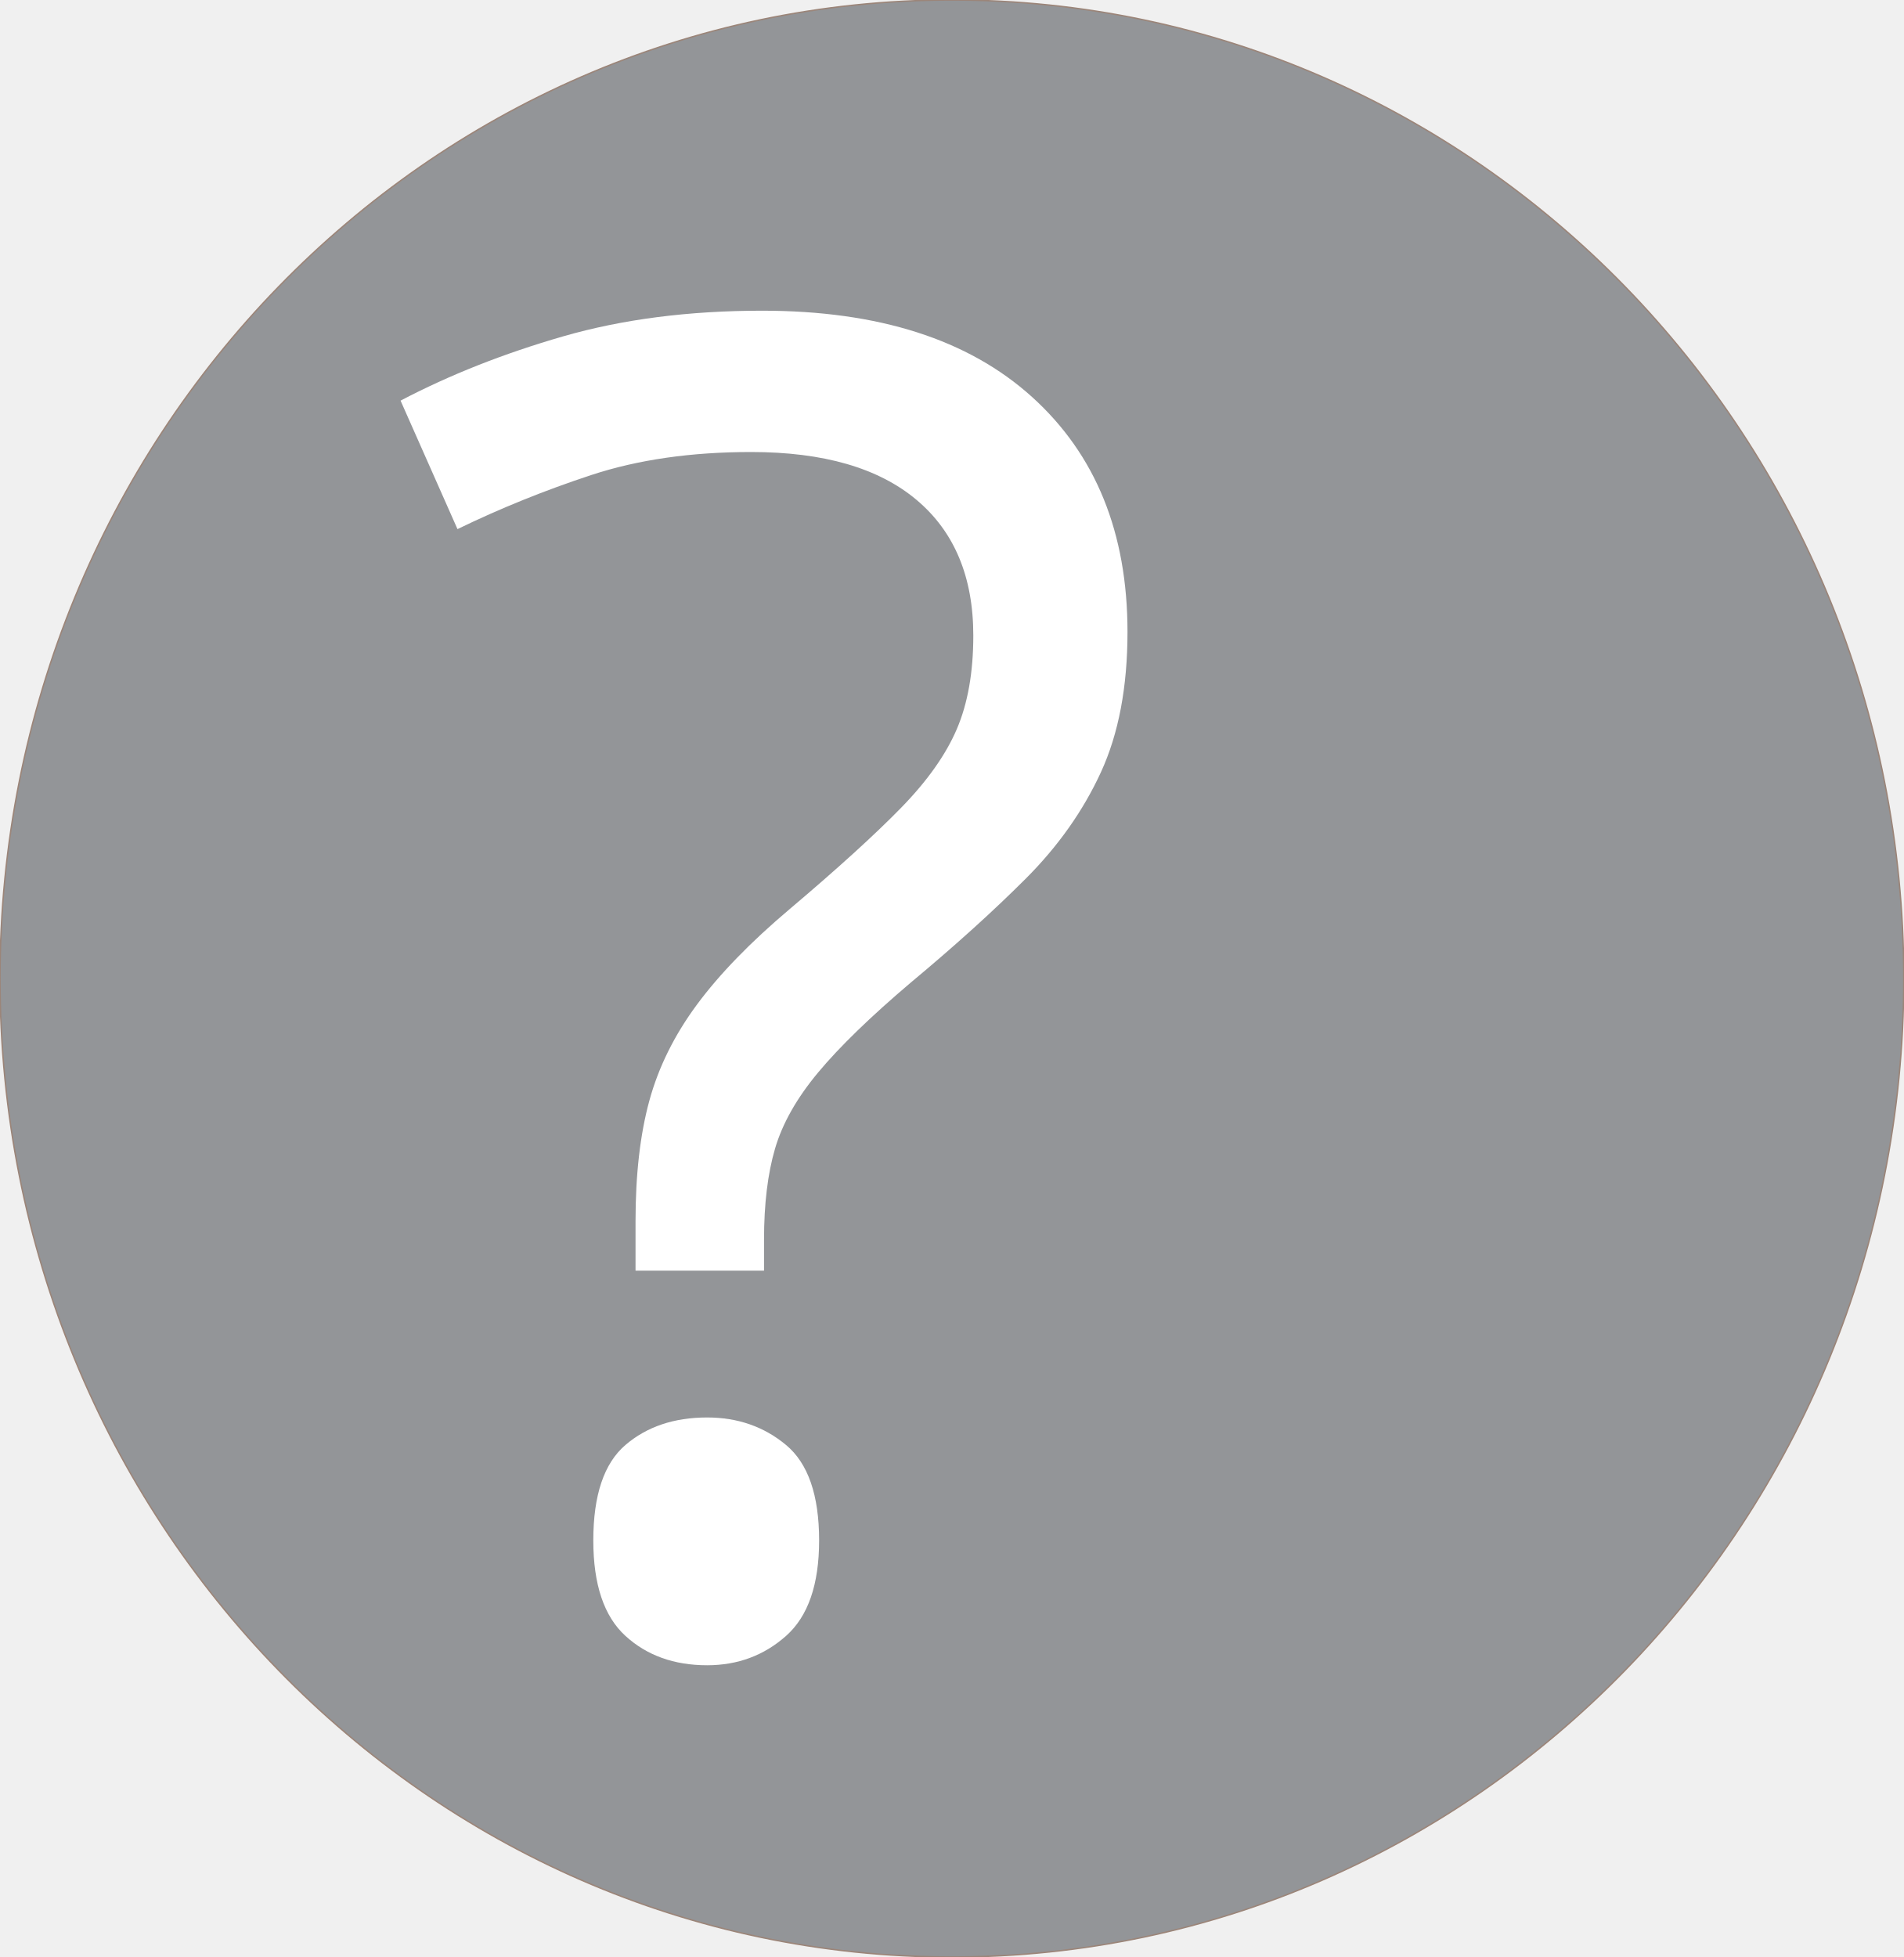
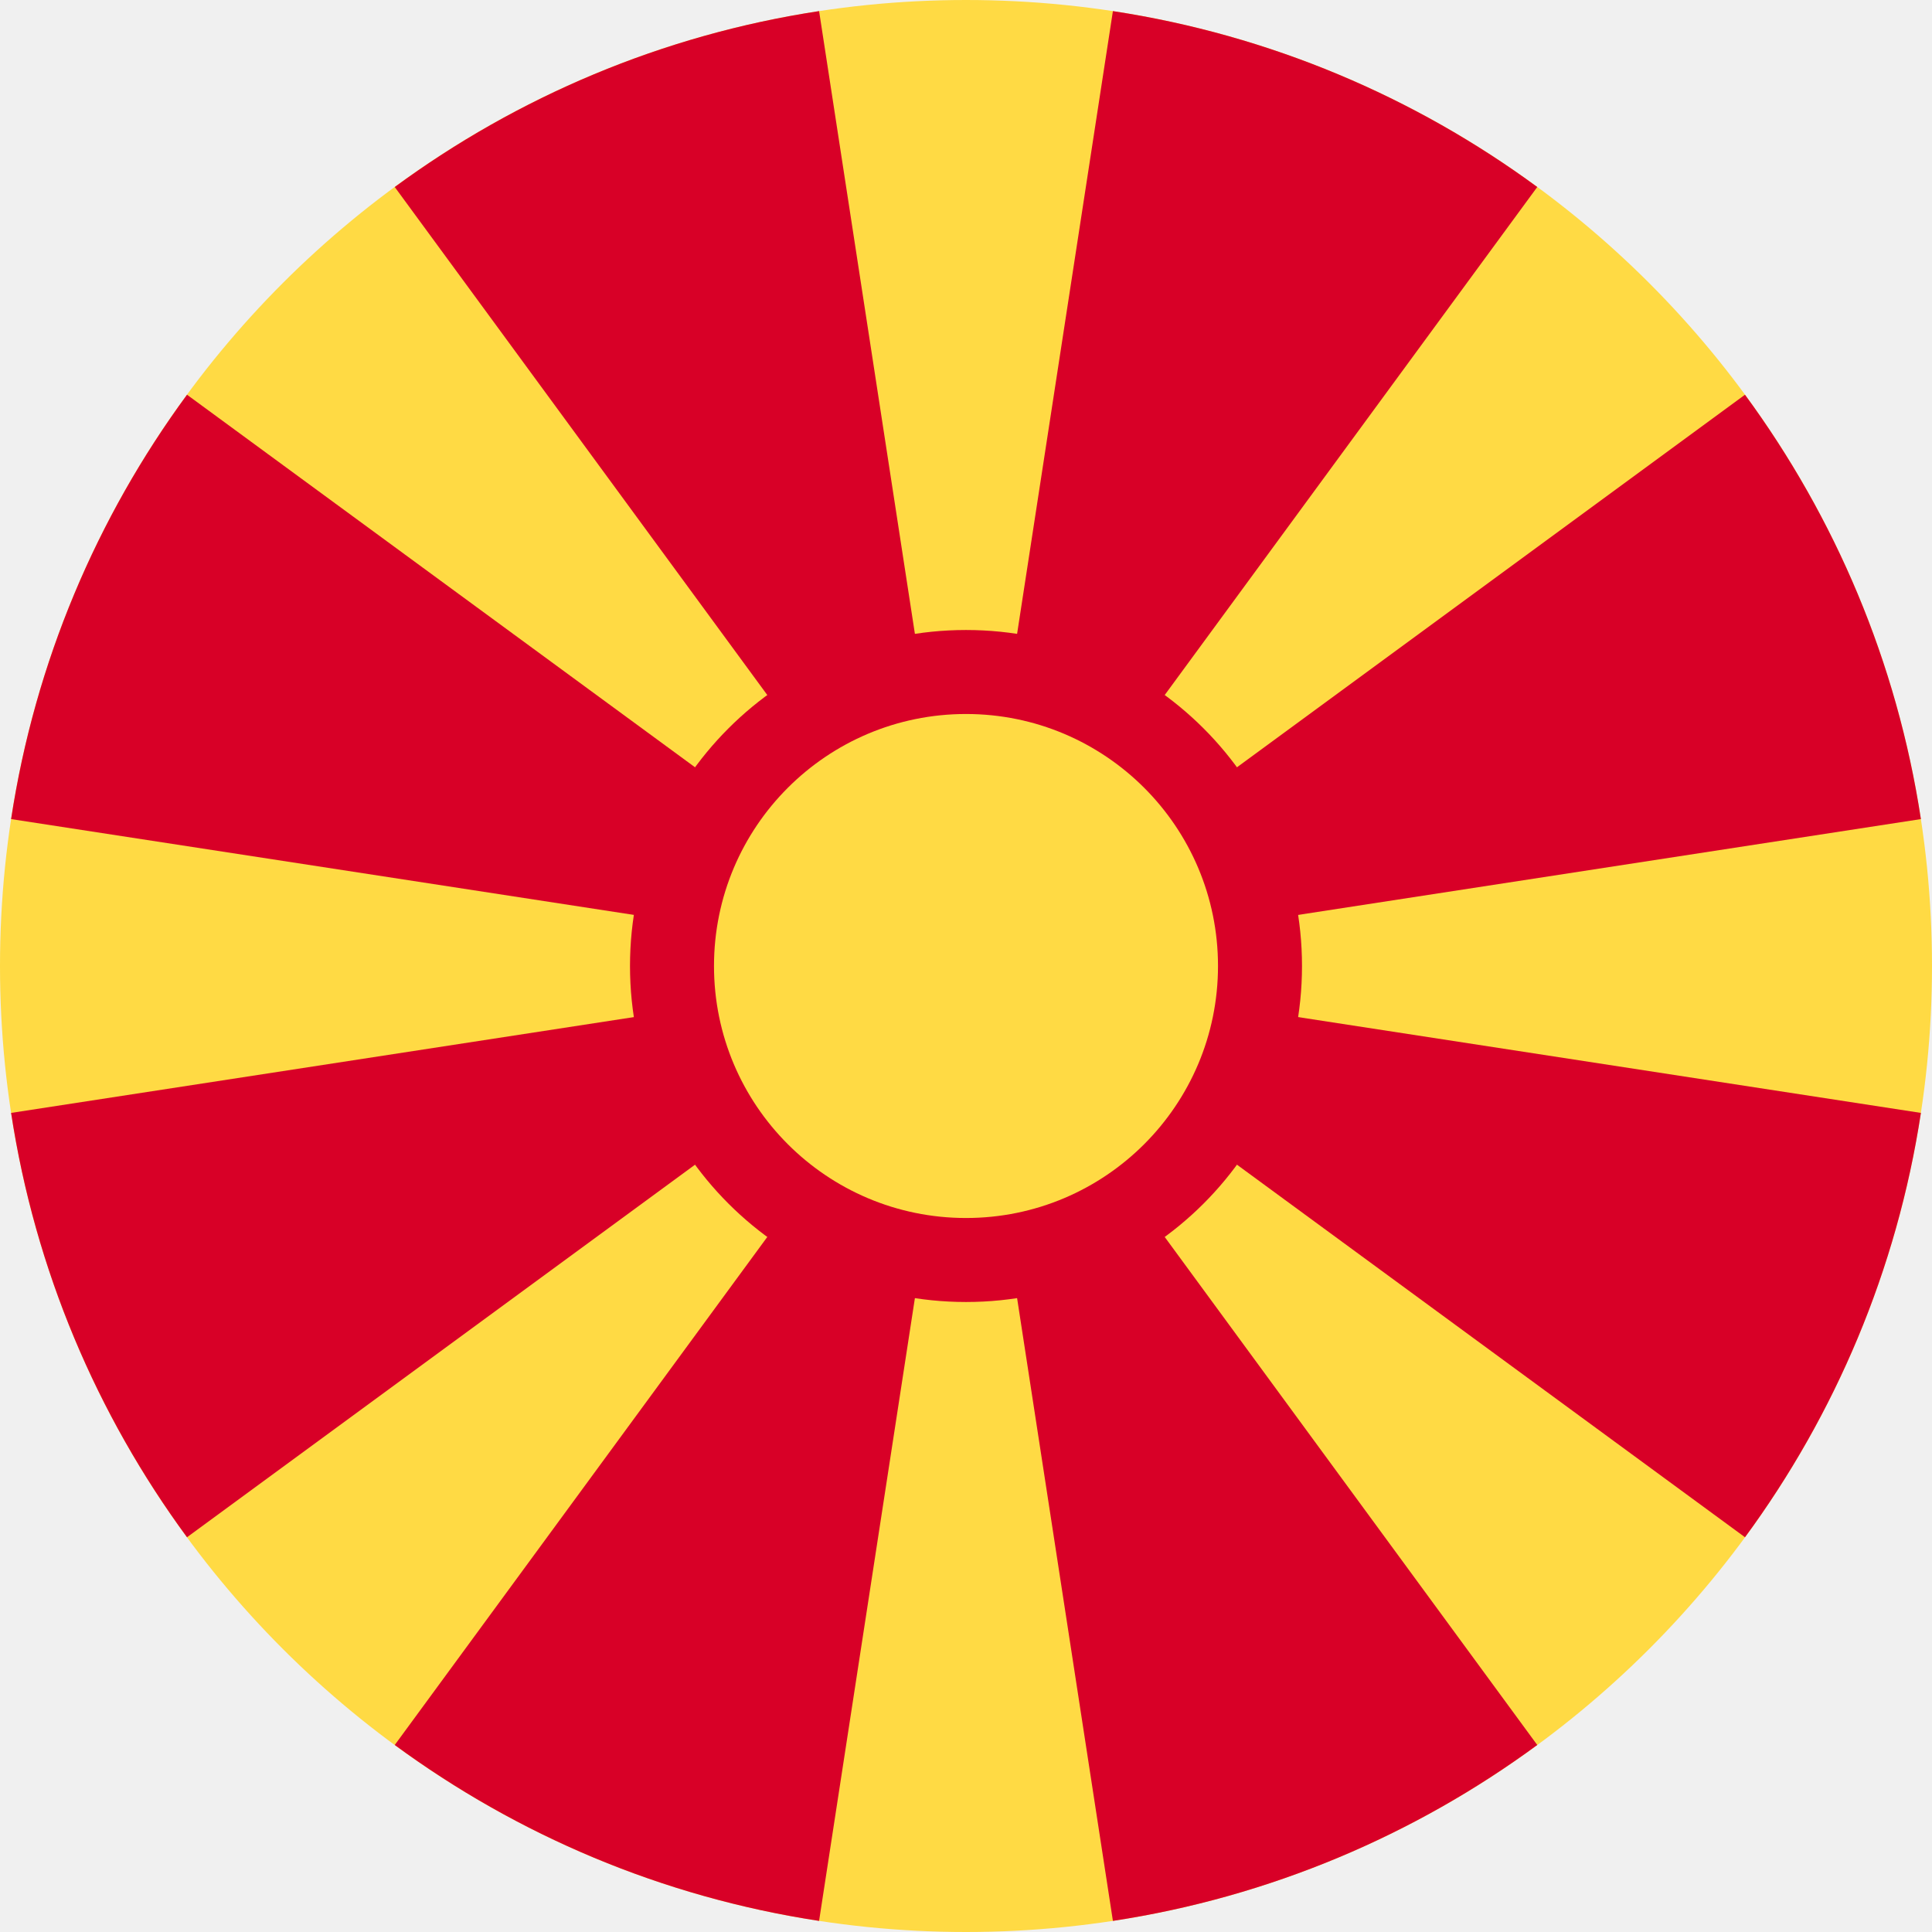
- <svg xmlns="http://www.w3.org/2000/svg" version="1.1" id="Livello_1" x="0px" y="0px" width="1344.061px" height="1381.819px" viewBox="0 24.227 1344.061 1381.819" enable-background="new 0 24.227 1344.061 1381.819" xml:space="preserve">
-   <ellipse fill="#939598" stroke="#9B8579" stroke-miterlimit="10" cx="672.03" cy="715.137" rx="672.031" ry="690.91" />
-   <text transform="matrix(1 0 0 1 267.2529 1181.906)" fill="#FFFFFF" font-family="'Arial-BoldMT'" font-size="1296">?</text>
+ <svg xmlns="http://www.w3.org/2000/svg" version="1.1" id="Layer_1" x="0px" y="0px" viewBox="0 0 512 512" style="enable-background:new 0 0 512 512;" xml:space="preserve">
+   <circle style="fill:#FFDA44;" cx="256" cy="256" r="256" />
+   <g>
+     <path style="fill:#D80027;" d="M294.932,509.057c41.636-6.352,79.962-22.748,112.456-46.618L256,256L294.932,509.057z" />
+     <path style="fill:#D80027;" d="M217.067,2.943C175.432,9.295,137.106,25.691,104.61,49.56L256,256L217.067,2.943z" />
+     <path style="fill:#D80027;" d="M104.61,462.439c32.494,23.869,70.82,40.265,112.455,46.619L256,256L104.61,462.439z" />
+     <path style="fill:#D80027;" d="M49.56,104.61C25.69,137.106,9.296,175.431,2.943,217.067L256,256L49.56,104.61z" />
+     <path style="fill:#D80027;" d="M2.943,294.932c6.352,41.636,22.748,79.962,46.618,112.456L256,256L2.943,294.932z" />
+     <path style="fill:#D80027;" d="M509.057,217.067c-6.353-41.635-22.748-79.961-46.618-112.456L256,256L509.057,217.067z" />
+     <path style="fill:#D80027;" d="M407.388,49.559C374.893,25.69,336.568,9.295,294.932,2.943L256,256L407.388,49.559z" />
+     <path style="fill:#D80027;" d="M462.441,407.389c23.869-32.495,40.264-70.822,46.618-112.456L256,256L462.441,407.389z" />
+     <circle style="fill:#D80027;" cx="256" cy="256" r="89.043" />
+   </g>
+   <circle style="fill:#FFDA44;" cx="256" cy="256" r="66.783" />
+   <g>
+ </g>
+   <g>
+ </g>
+   <g>
+ </g>
+   <g>
+ </g>
+   <g>
+ </g>
+   <g>
+ </g>
+   <g>
+ </g>
+   <g>
+ </g>
+   <g>
+ </g>
+   <g>
+ </g>
+   <g>
+ </g>
+   <g>
+ </g>
+   <g>
+ </g>
+   <g>
+ </g>
+   <g>
+ </g>
</svg>
